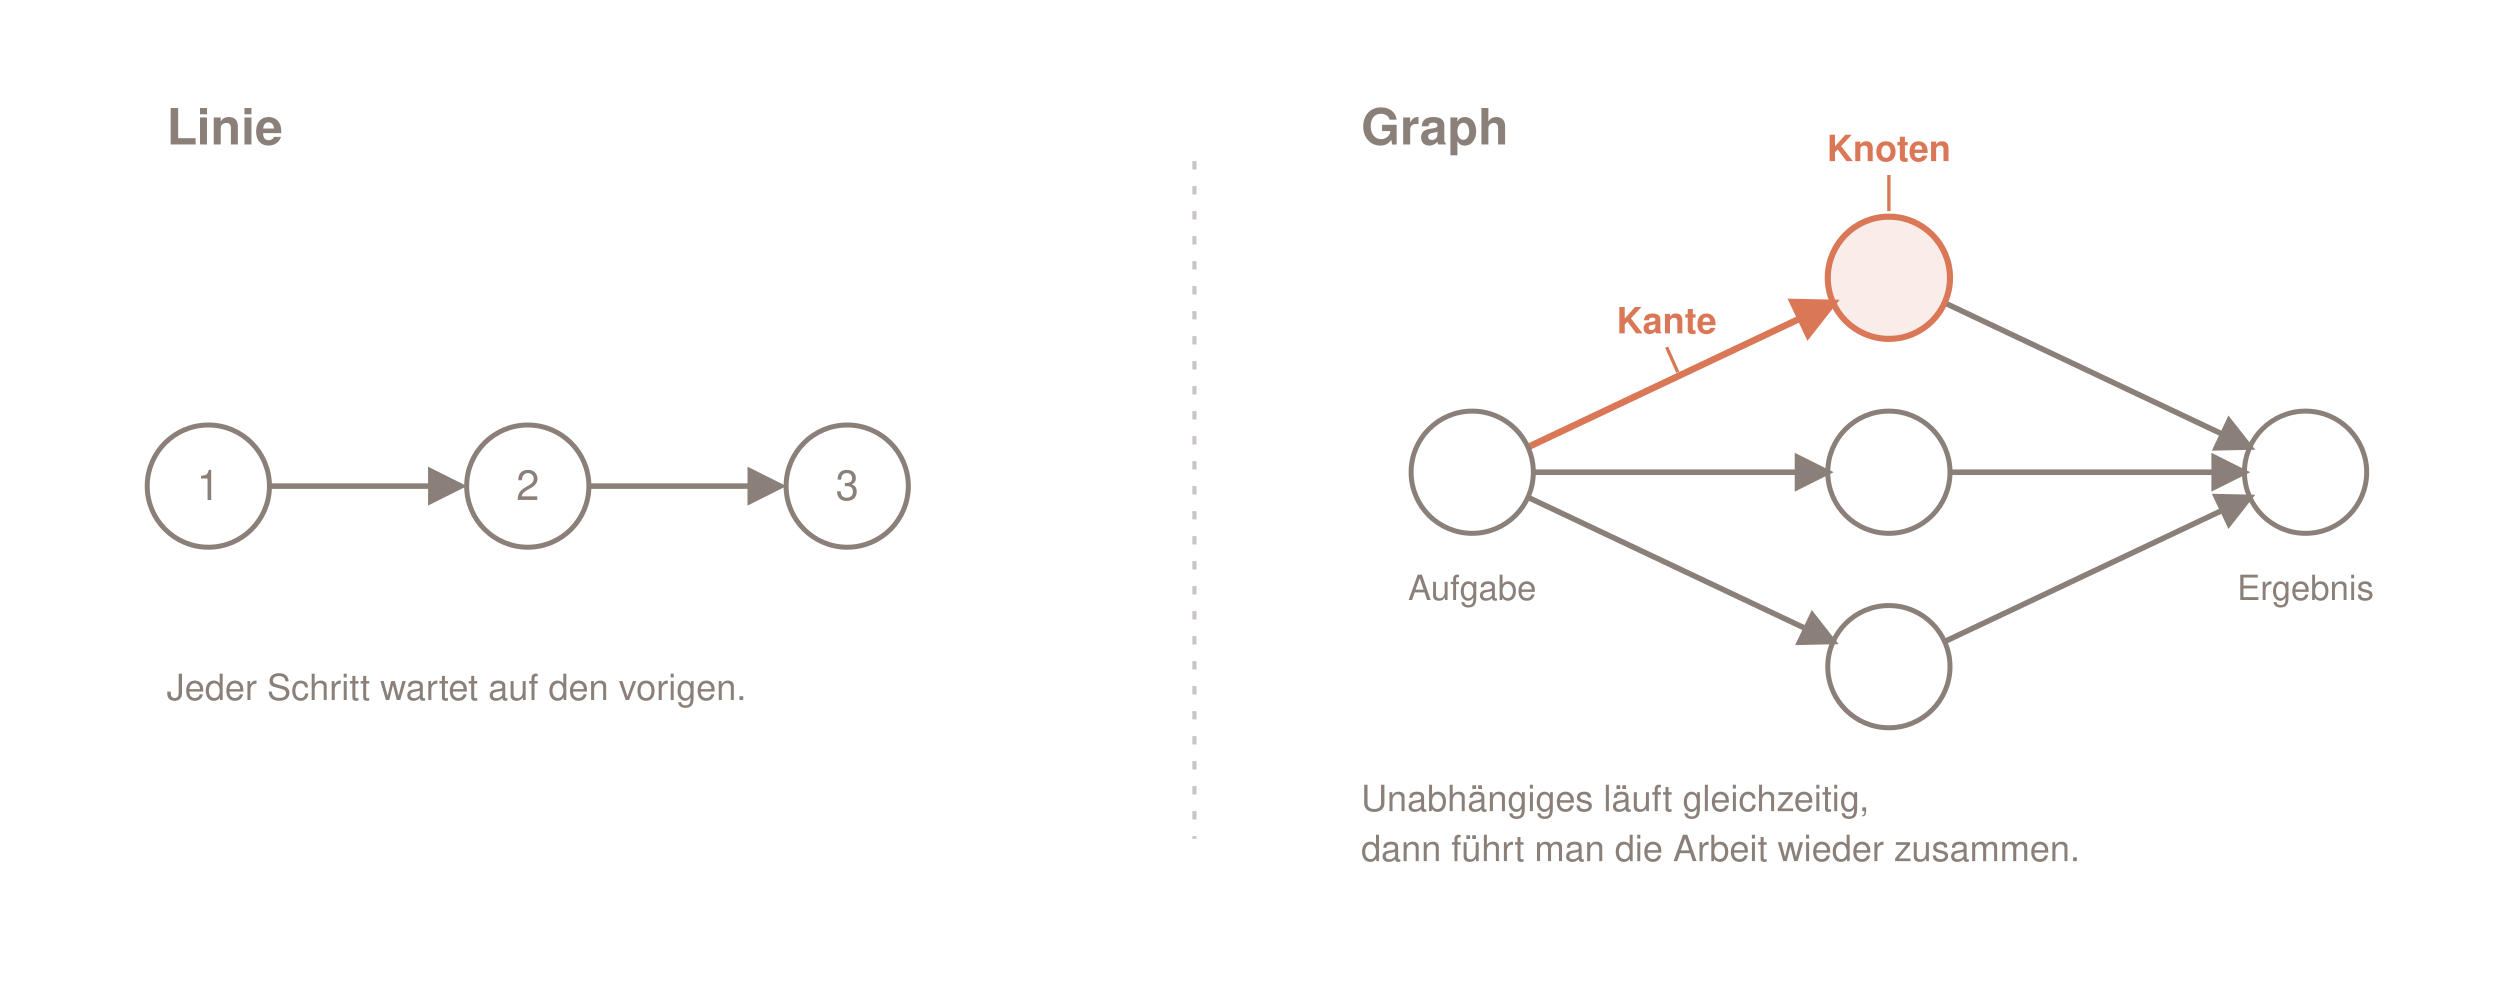
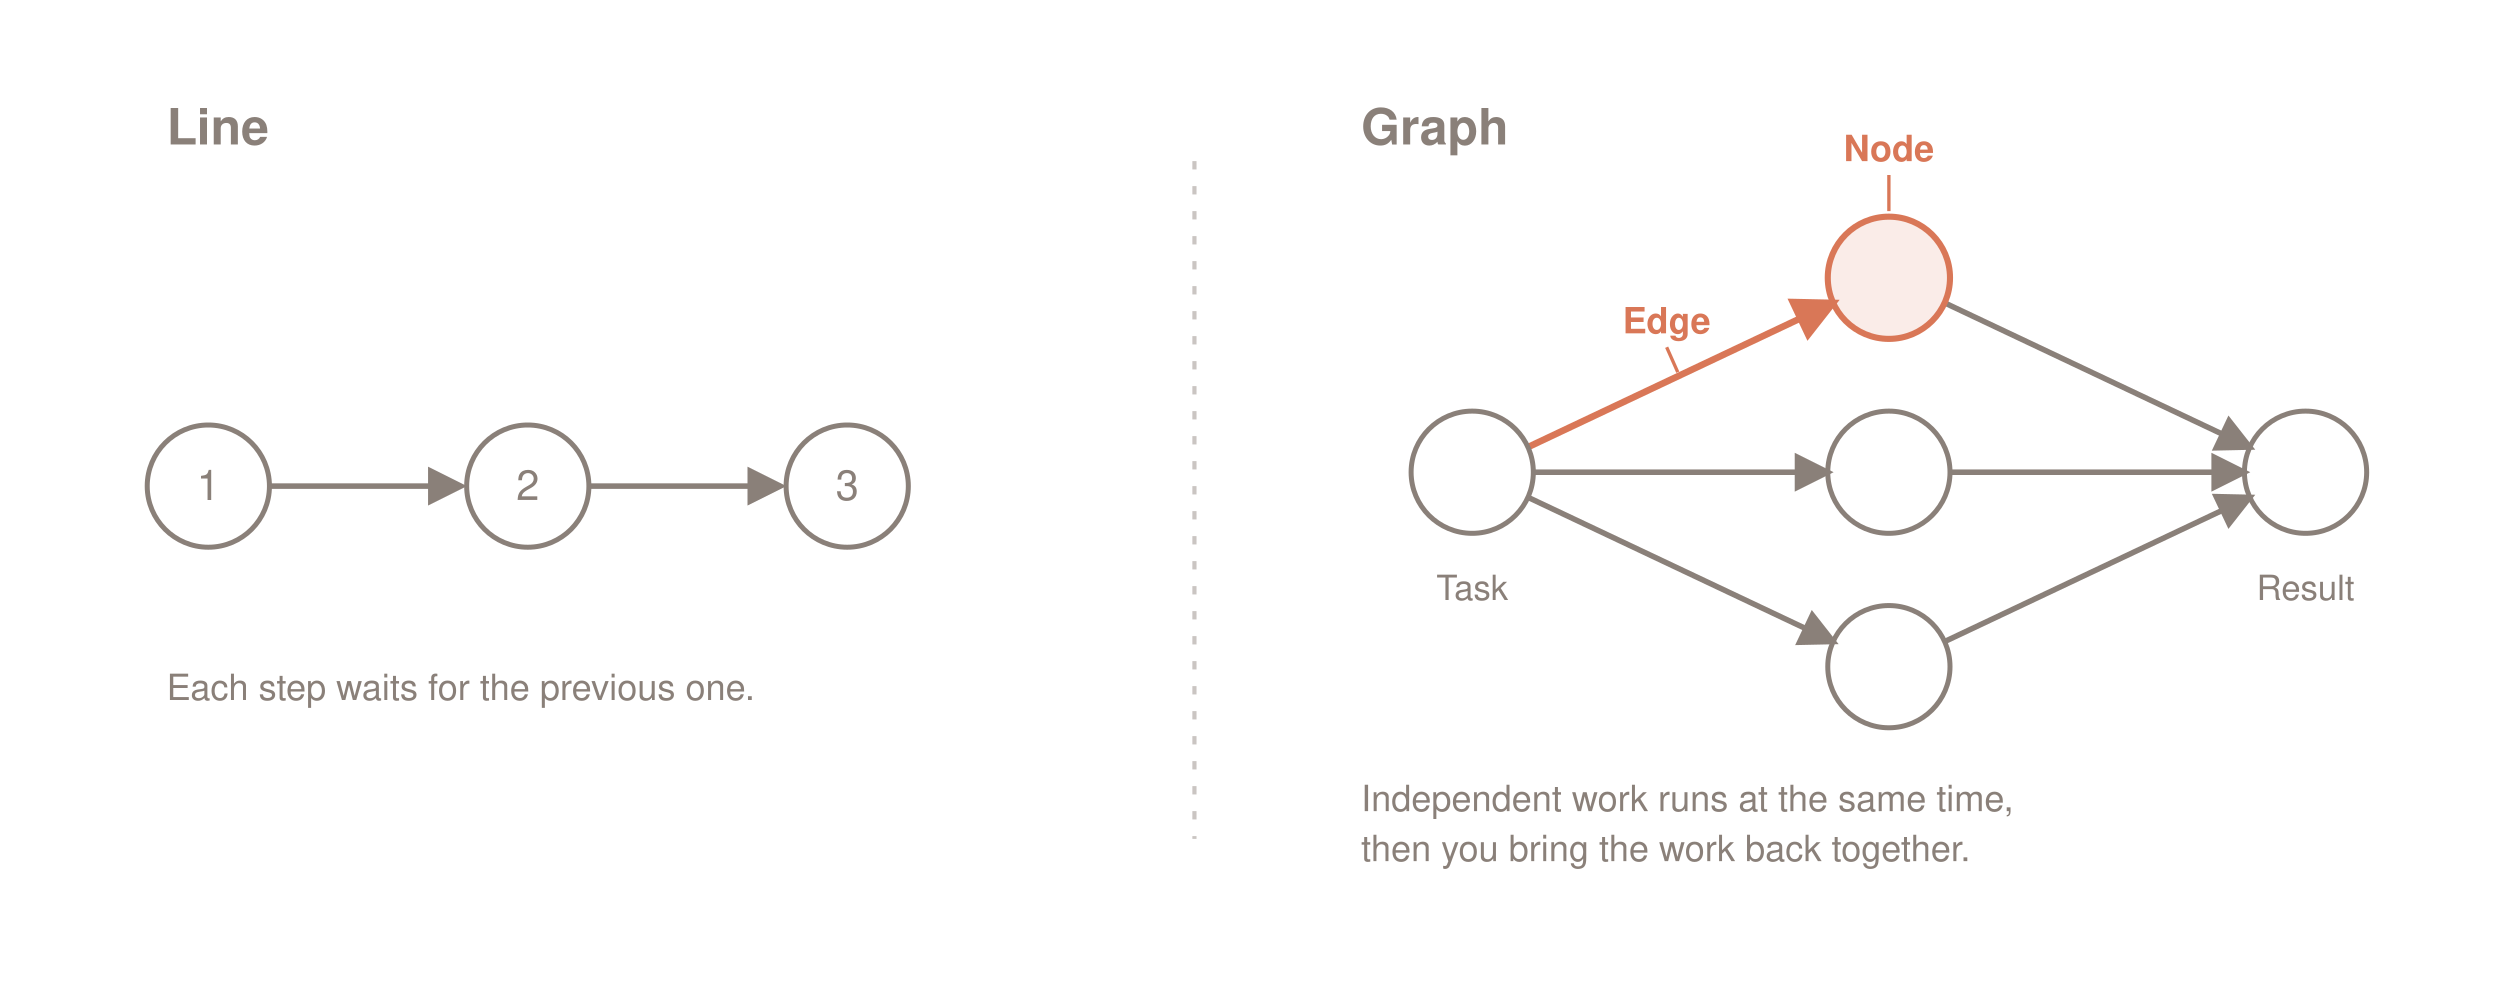
- <svg xmlns="http://www.w3.org/2000/svg" viewBox="0 0 900 360" width="900" height="360" font-family="-apple-system, 'Segoe UI', Helvetica, Arial, sans-serif" role="img" aria-label="Von der Linie zum Graphen: Knoten erledigen die Arbeit, Kanten sind die Abhängigkeiten dazwischen.">
+ <svg xmlns="http://www.w3.org/2000/svg" viewBox="0 0 900 360" width="900" height="360" font-family="-apple-system, 'Segoe UI', Helvetica, Arial, sans-serif" role="img" aria-label="From the line to the graph: nodes do the work, edges are the dependencies between them.">
  <defs>
    <marker id="a-gray" viewBox="0 0 10 10" refX="8.5" refY="5" markerWidth="7" markerHeight="7" orient="auto-start-reverse">
      <path d="M0 0 L10 5 L0 10 z" fill="#8a8079" />
    </marker>
    <marker id="a-coral" viewBox="0 0 10 10" refX="8.5" refY="5" markerWidth="7" markerHeight="7" orient="auto-start-reverse">
      <path d="M0 0 L10 5 L0 10 z" fill="#d97757" />
    </marker>
  </defs>
-   <text x="60" y="52" font-size="18" font-weight="700" fill="#8a8079">Linie</text>
+   <text x="60" y="52" font-size="18" font-weight="700" fill="#8a8079">Line</text>
  <text x="490" y="52" font-size="18" font-weight="700" fill="#8a8079">Graph</text>
  <line x1="430" y1="58" x2="430" y2="302" stroke="#8a8079" stroke-opacity="0.45" stroke-width="1.5" stroke-dasharray="3 6" />
  <line x1="97" y1="175" x2="166" y2="175" stroke="#8a8079" stroke-width="2" marker-end="url(#a-gray)" />
  <line x1="212" y1="175" x2="281" y2="175" stroke="#8a8079" stroke-width="2" marker-end="url(#a-gray)" />
  <circle cx="75" cy="175" r="22" fill="none" stroke="#8a8079" stroke-width="1.8" />
  <circle cx="190" cy="175" r="22" fill="none" stroke="#8a8079" stroke-width="1.8" />
  <circle cx="305" cy="175" r="22" fill="none" stroke="#8a8079" stroke-width="1.8" />
  <text x="75" y="180" text-anchor="middle" font-size="15" fill="#8a8079">1</text>
  <text x="190" y="180" text-anchor="middle" font-size="15" fill="#8a8079">2</text>
  <text x="305" y="180" text-anchor="middle" font-size="15" fill="#8a8079">3</text>
-   <text x="60" y="252" font-size="13" fill="#8a8079">Jeder Schritt wartet auf den vorigen.</text>
+   <text x="60" y="252" font-size="13" fill="#8a8079">Each step waits for the previous one.</text>
  <path d="M550 161 L660 109" stroke="#d97757" stroke-width="2.4" fill="none" marker-end="url(#a-coral)" />
  <line x1="552" y1="170" x2="658" y2="170" stroke="#8a8079" stroke-width="2" marker-end="url(#a-gray)" />
  <path d="M550 179 L660 231" stroke="#8a8079" stroke-width="2" fill="none" marker-end="url(#a-gray)" />
  <path d="M700 109 L810 161" stroke="#8a8079" stroke-width="2" fill="none" marker-end="url(#a-gray)" />
  <line x1="702" y1="170" x2="808" y2="170" stroke="#8a8079" stroke-width="2" marker-end="url(#a-gray)" />
  <path d="M700 231 L810 179" stroke="#8a8079" stroke-width="2" fill="none" marker-end="url(#a-gray)" />
  <circle cx="530" cy="170" r="22" fill="none" stroke="#8a8079" stroke-width="1.8" />
  <circle cx="680" cy="100" r="22" fill="#d97757" fill-opacity="0.14" stroke="#d97757" stroke-width="2.2" />
  <circle cx="680" cy="170" r="22" fill="none" stroke="#8a8079" stroke-width="1.8" />
  <circle cx="680" cy="240" r="22" fill="none" stroke="#8a8079" stroke-width="1.8" />
  <circle cx="830" cy="170" r="22" fill="none" stroke="#8a8079" stroke-width="1.8" />
-   <text x="530" y="216" text-anchor="middle" font-size="12.5" fill="#8a8079">Aufgabe</text>
-   <text x="830" y="216" text-anchor="middle" font-size="12.5" fill="#8a8079">Ergebnis</text>
-   <text x="490" y="292" font-size="13" fill="#8a8079">Unabhängiges läuft gleichzeitig,</text>
-   <text x="490" y="310" font-size="13" fill="#8a8079">dann führt man die Arbeit wieder zusammen.</text>
-   <text x="680" y="58" text-anchor="middle" font-size="13" font-weight="600" fill="#d97757">Knoten</text>
+   <text x="530" y="216" text-anchor="middle" font-size="12.5" fill="#8a8079">Task</text>
+   <text x="830" y="216" text-anchor="middle" font-size="12.5" fill="#8a8079">Result</text>
+   <text x="490" y="292" font-size="13" fill="#8a8079">Independent work runs at the same time,</text>
+   <text x="490" y="310" font-size="13" fill="#8a8079">then you bring the work back together.</text>
+   <text x="680" y="58" text-anchor="middle" font-size="13" font-weight="600" fill="#d97757">Node</text>
  <line x1="680" y1="63" x2="680" y2="76" stroke="#d97757" stroke-width="1.2" />
-   <text x="600" y="120" text-anchor="middle" font-size="13" font-weight="600" fill="#d97757">Kante</text>
+   <text x="600" y="120" text-anchor="middle" font-size="13" font-weight="600" fill="#d97757">Edge</text>
  <line x1="600" y1="125" x2="604" y2="134" stroke="#d97757" stroke-width="1.2" />
</svg>
